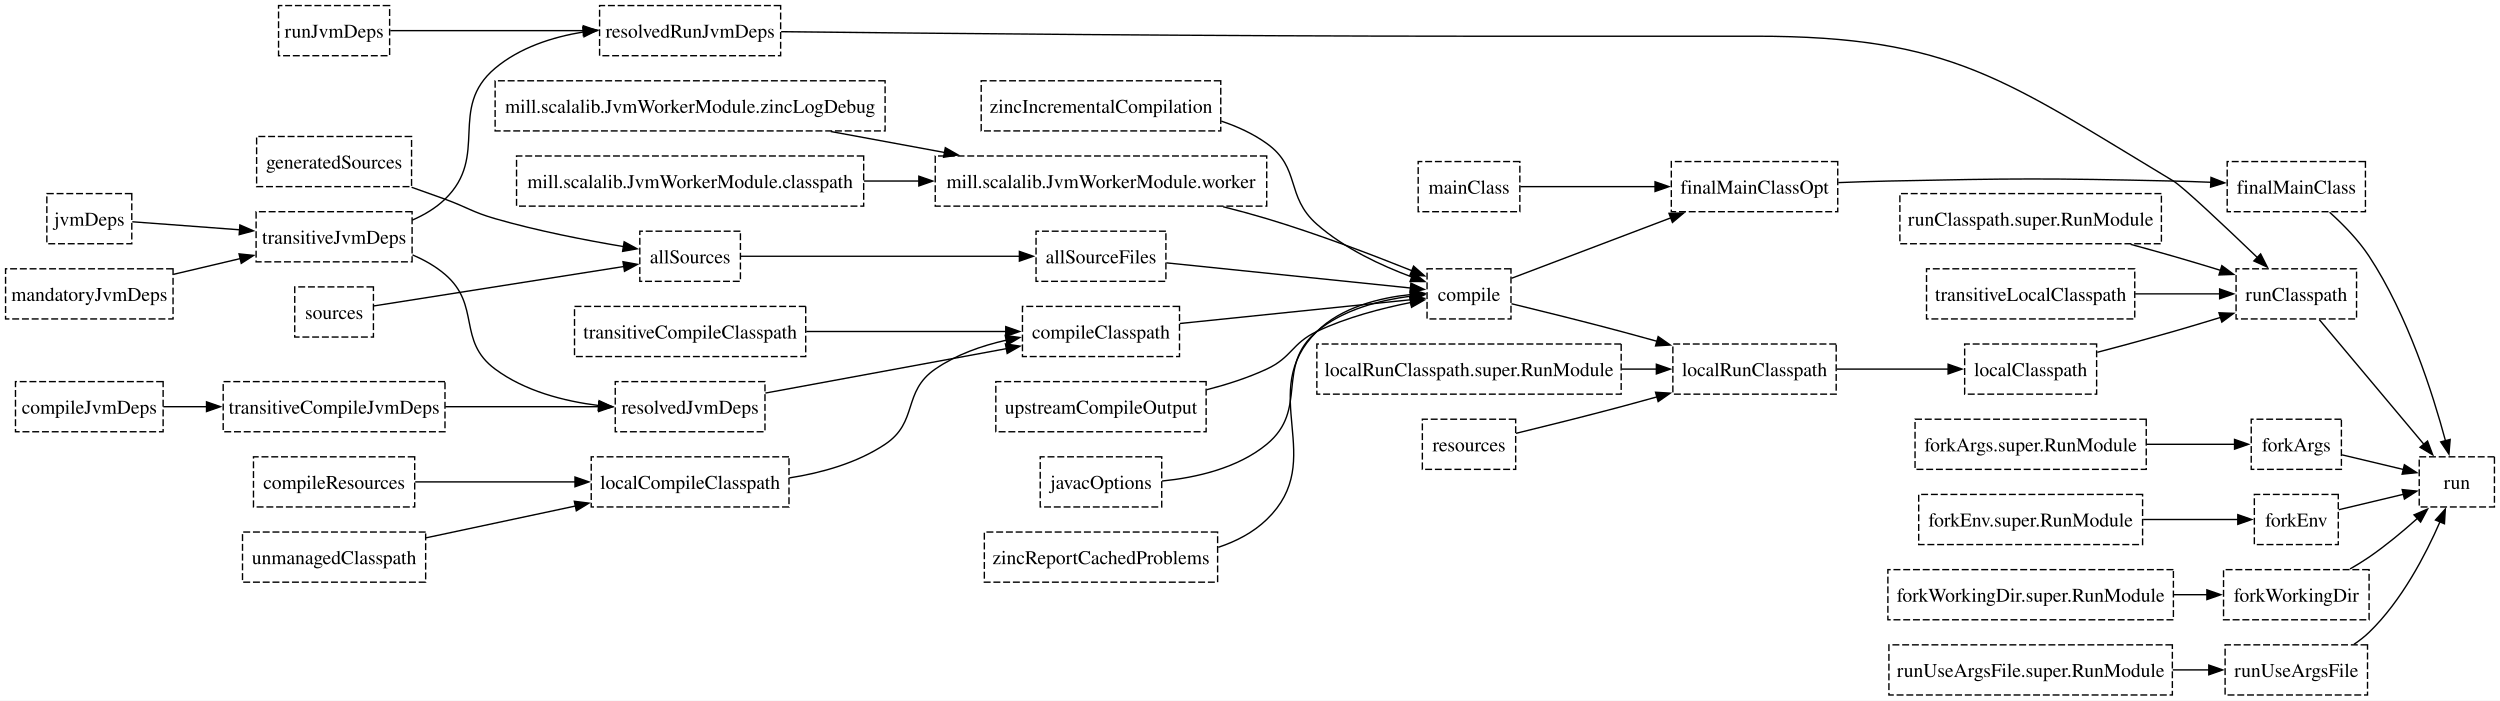
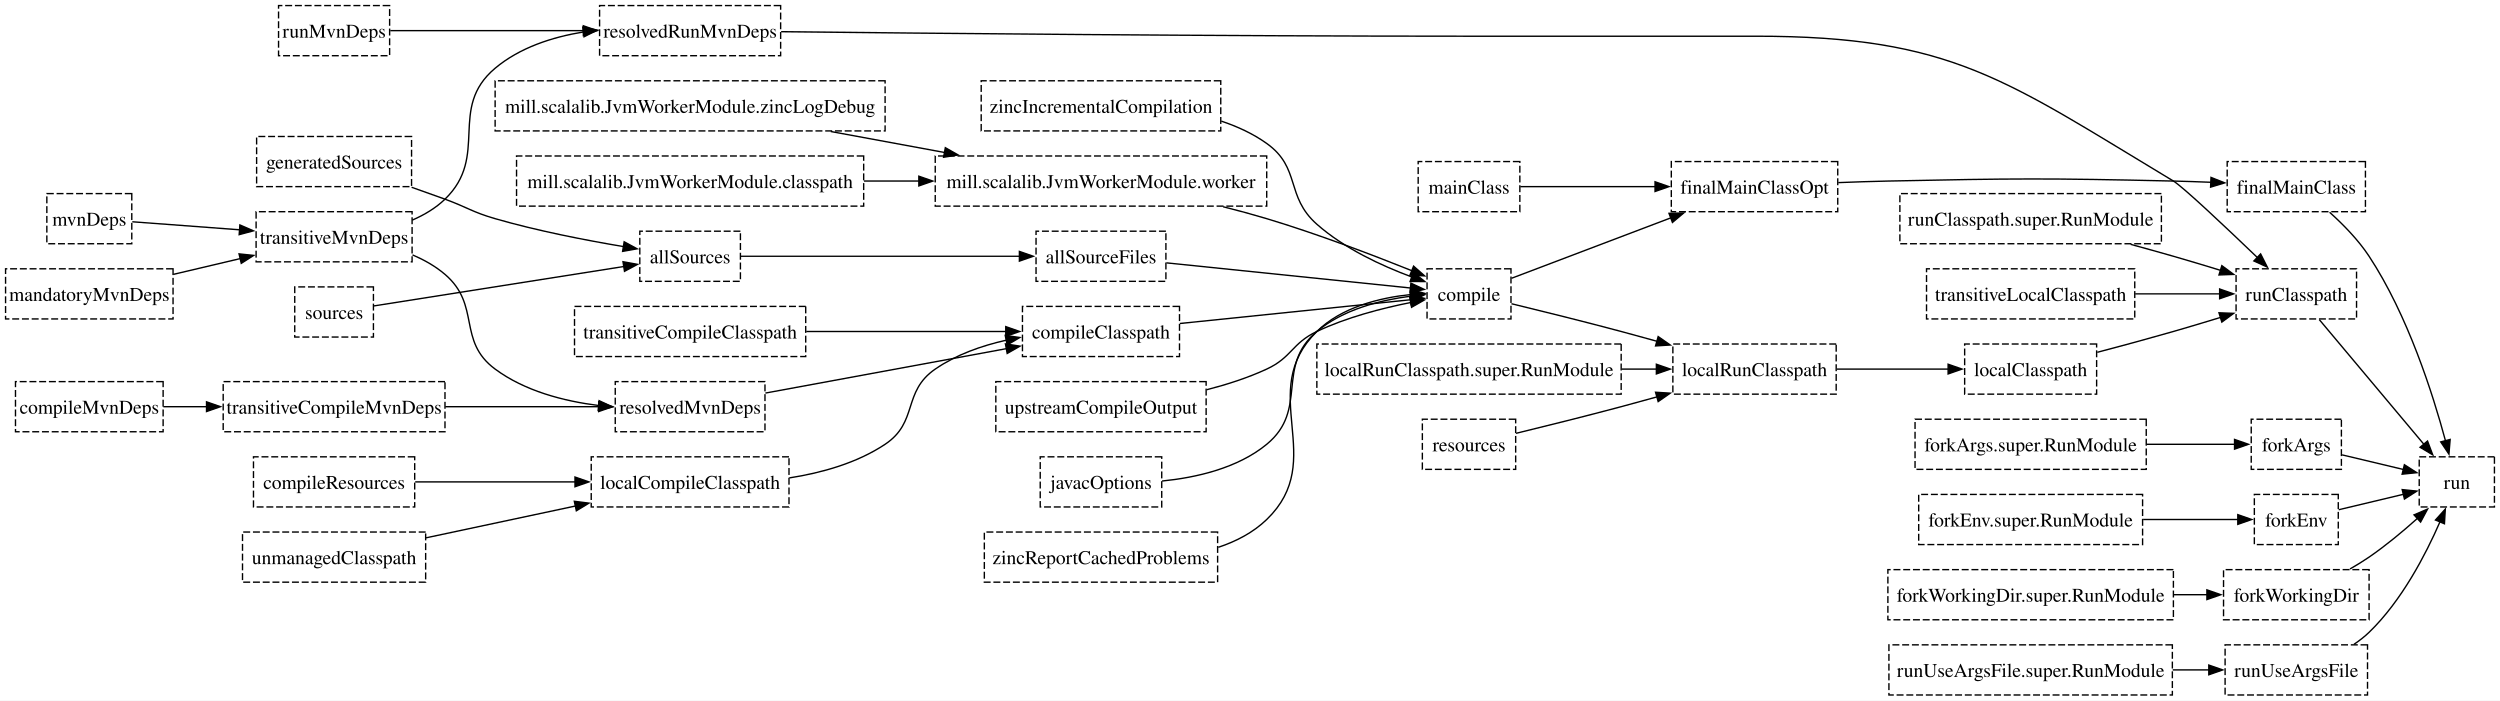
<svg xmlns="http://www.w3.org/2000/svg" width="1795px" height="503px" viewBox="0.00 0.00 1795.00 503.00">
  <g id="graph0" class="graph" transform="scale(1.0 1.0) rotate(0.0) translate(4.0 499.0)">
    <polygon fill="white" stroke="none" points="-4,4 -4,-499 1791,-499 1791,4 -4,4" />
    <g id="node1" class="node">
      <polygon fill="none" stroke="black" stroke-dasharray="5,2" points="616.12,-387 366.88,-387 366.88,-351 616.12,-351 616.12,-387" />
      <text text-anchor="middle" x="491.5" y="-363.95" font-family="Times,serif" font-size="14.00">mill.scalalib.JvmWorkerModule.classpath</text>
    </g>
    <g id="node2" class="node">
      <polygon fill="none" stroke="black" stroke-dasharray="5,2" points="905.5,-387 667.5,-387 667.5,-351 905.5,-351 905.5,-387" />
      <text text-anchor="middle" x="786.5" y="-363.95" font-family="Times,serif" font-size="14.00">mill.scalalib.JvmWorkerModule.worker</text>
    </g>
    <g id="edge1" class="edge">
      <path fill="none" stroke="black" d="M616.33,-369C629.38,-369 642.67,-369 655.78,-369" />
      <polygon fill="black" stroke="black" points="655.73,-372.5 665.73,-369 655.73,-365.5 655.73,-372.5" />
    </g>
    <g id="node19" class="node">
      <polygon fill="none" stroke="black" stroke-dasharray="5,2" points="1080.88,-306 1020.62,-306 1020.62,-270 1080.88,-270 1080.88,-306" />
      <text text-anchor="middle" x="1050.75" y="-282.95" font-family="Times,serif" font-size="14.00">compile</text>
    </g>
    <g id="edge2" class="edge">
      <path fill="none" stroke="black" d="M874.2,-350.56C884.8,-347.89 895.44,-345.02 905.5,-342 941.38,-331.23 981.19,-316.08 1009.89,-304.56" />
      <polygon fill="black" stroke="black" points="1010.95,-307.91 1018.9,-300.91 1008.32,-301.42 1010.95,-307.91" />
    </g>
    <g id="node3" class="node">
      <polygon fill="none" stroke="black" stroke-dasharray="5,2" points="631.5,-441 351.5,-441 351.5,-405 631.5,-405 631.5,-441" />
      <text text-anchor="middle" x="491.5" y="-417.95" font-family="Times,serif" font-size="14.00">mill.scalalib.JvmWorkerModule.zincLogDebug</text>
    </g>
    <g id="edge3" class="edge">
      <path fill="none" stroke="black" d="M592.51,-404.57C618.89,-399.71 647.5,-394.43 674.42,-389.47" />
      <polygon fill="black" stroke="black" points="674.75,-392.97 683.95,-387.72 673.48,-386.09 674.75,-392.97" />
    </g>
    <g id="node4" class="node">
      <polygon fill="none" stroke="black" stroke-dasharray="5,2" points="264.12,-293 207.62,-293 207.62,-257 264.12,-257 264.12,-293" />
      <text text-anchor="middle" x="235.88" y="-269.95" font-family="Times,serif" font-size="14.00">sources</text>
    </g>
    <g id="node5" class="node">
      <polygon fill="none" stroke="black" stroke-dasharray="5,2" points="527.62,-333 455.38,-333 455.38,-297 527.62,-297 527.62,-333" />
      <text text-anchor="middle" x="491.5" y="-309.95" font-family="Times,serif" font-size="14.00">allSources</text>
    </g>
    <g id="edge4" class="edge">
      <path fill="none" stroke="black" d="M264.5,-279.36C307.59,-286.15 391.3,-299.35 443.86,-307.64" />
      <polygon fill="black" stroke="black" points="443.3,-311.1 453.72,-309.2 444.39,-304.18 443.3,-311.1" />
    </g>
    <g id="node7" class="node">
      <polygon fill="none" stroke="black" stroke-dasharray="5,2" points="833.12,-333 739.88,-333 739.88,-297 833.12,-297 833.12,-333" />
      <text text-anchor="middle" x="786.5" y="-309.95" font-family="Times,serif" font-size="14.00">allSourceFiles</text>
    </g>
    <g id="edge5" class="edge">
      <path fill="none" stroke="black" d="M527.84,-315C577.5,-315 668.49,-315 727.98,-315" />
      <polygon fill="black" stroke="black" points="727.92,-318.5 737.92,-315 727.92,-311.5 727.92,-318.5" />
    </g>
    <g id="node6" class="node">
      <polygon fill="none" stroke="black" stroke-dasharray="5,2" points="291.5,-401 180.25,-401 180.25,-365 291.5,-365 291.5,-401" />
      <text text-anchor="middle" x="235.88" y="-377.95" font-family="Times,serif" font-size="14.00">generatedSources</text>
    </g>
    <g id="edge6" class="edge">
      <path fill="none" stroke="black" d="M291.54,-364.54C299.59,-361.73 307.77,-358.83 315.5,-356 331.62,-350.1 335.01,-346.77 351.5,-342 381.77,-333.25 416.58,-326.49 443.79,-321.93" />
      <polygon fill="black" stroke="black" points="444.15,-325.41 453.46,-320.35 443.03,-318.51 444.15,-325.41" />
    </g>
    <g id="edge7" class="edge">
      <path fill="none" stroke="black" d="M833.48,-310.27C883.05,-305.16 961.2,-297.12 1008.75,-292.22" />
      <polygon fill="black" stroke="black" points="1009.04,-295.71 1018.63,-291.2 1008.33,-288.75 1009.04,-295.71" />
    </g>
    <g id="node8" class="node">
      <polygon fill="none" stroke="black" stroke-dasharray="5,2" points="113.12,-225 7.12,-225 7.12,-189 113.12,-189 113.12,-225" />
-       <text text-anchor="middle" x="60.12" y="-201.95" font-family="Times,serif" font-size="14.00">compileJvmDeps</text>
+       <text text-anchor="middle" x="60.12" y="-201.95" font-family="Times,serif" font-size="14.00">compileMvnDeps</text>
    </g>
    <g id="node9" class="node">
      <polygon fill="none" stroke="black" stroke-dasharray="5,2" points="315.5,-225 156.25,-225 156.25,-189 315.5,-189 315.5,-225" />
-       <text text-anchor="middle" x="235.88" y="-201.95" font-family="Times,serif" font-size="14.00">transitiveCompileJvmDeps</text>
+       <text text-anchor="middle" x="235.88" y="-201.95" font-family="Times,serif" font-size="14.00">transitiveCompileMvnDeps</text>
    </g>
    <g id="edge8" class="edge">
      <path fill="none" stroke="black" d="M113.26,-207C123.2,-207 133.86,-207 144.6,-207" />
      <polygon fill="black" stroke="black" points="144.28,-210.5 154.28,-207 144.28,-203.5 144.28,-210.5" />
    </g>
    <g id="node13" class="node">
      <polygon fill="none" stroke="black" stroke-dasharray="5,2" points="545.25,-225 437.75,-225 437.75,-189 545.25,-189 545.25,-225" />
-       <text text-anchor="middle" x="491.5" y="-201.95" font-family="Times,serif" font-size="14.00">resolvedJvmDeps</text>
+       <text text-anchor="middle" x="491.5" y="-201.95" font-family="Times,serif" font-size="14.00">resolvedMvnDeps</text>
    </g>
    <g id="edge9" class="edge">
      <path fill="none" stroke="black" d="M315.73,-207C351.11,-207 392.34,-207 425.86,-207" />
      <polygon fill="black" stroke="black" points="425.86,-210.5 435.86,-207 425.86,-203.5 425.86,-210.5" />
    </g>
    <g id="node10" class="node">
      <polygon fill="none" stroke="black" stroke-dasharray="5,2" points="90.62,-360 29.63,-360 29.63,-324 90.62,-324 90.62,-360" />
-       <text text-anchor="middle" x="60.12" y="-336.95" font-family="Times,serif" font-size="14.00">jvmDeps</text>
+       <text text-anchor="middle" x="60.12" y="-336.95" font-family="Times,serif" font-size="14.00">mvnDeps</text>
    </g>
    <g id="node11" class="node">
      <polygon fill="none" stroke="black" stroke-dasharray="5,2" points="291.88,-347 179.88,-347 179.88,-311 291.88,-311 291.88,-347" />
-       <text text-anchor="middle" x="235.88" y="-323.95" font-family="Times,serif" font-size="14.00">transitiveJvmDeps</text>
+       <text text-anchor="middle" x="235.88" y="-323.95" font-family="Times,serif" font-size="14.00">transitiveMvnDeps</text>
    </g>
    <g id="edge10" class="edge">
      <path fill="none" stroke="black" d="M90.99,-339.77C112.22,-338.18 141.57,-335.98 168.23,-333.99" />
      <polygon fill="black" stroke="black" points="168.24,-337.5 177.95,-333.26 167.72,-330.51 168.24,-337.5" />
    </g>
    <g id="edge12" class="edge">
      <path fill="none" stroke="black" d="M292.18,-316C300.58,-312.4 308.7,-307.81 315.5,-302 341.49,-279.78 324.03,-254.36 351.5,-234 372.74,-218.26 400.66,-210.98 425.9,-207.83" />
      <polygon fill="black" stroke="black" points="426.18,-211.32 435.77,-206.81 425.46,-204.35 426.18,-211.32" />
    </g>
    <g id="node28" class="node">
      <polygon fill="none" stroke="black" stroke-dasharray="5,2" points="556.5,-495 426.5,-495 426.5,-459 556.5,-459 556.5,-495" />
-       <text text-anchor="middle" x="491.5" y="-471.95" font-family="Times,serif" font-size="14.00">resolvedRunJvmDeps</text>
+       <text text-anchor="middle" x="491.5" y="-471.95" font-family="Times,serif" font-size="14.00">resolvedRunMvnDeps</text>
    </g>
    <g id="edge11" class="edge">
      <path fill="none" stroke="black" d="M292,-340.95C300.62,-344.69 308.86,-349.58 315.5,-356 347.68,-387.08 317.24,-421.23 351.5,-450 369.14,-464.81 392.48,-472.39 414.99,-476.06" />
      <polygon fill="black" stroke="black" points="414.41,-479.51 424.79,-477.4 415.35,-472.58 414.41,-479.51" />
    </g>
    <g id="node12" class="node">
      <polygon fill="none" stroke="black" stroke-dasharray="5,2" points="120.25,-306 0,-306 0,-270 120.25,-270 120.25,-306" />
-       <text text-anchor="middle" x="60.12" y="-282.95" font-family="Times,serif" font-size="14.00">mandatoryJvmDeps</text>
+       <text text-anchor="middle" x="60.12" y="-282.95" font-family="Times,serif" font-size="14.00">mandatoryMvnDeps</text>
    </g>
    <g id="edge13" class="edge">
      <path fill="none" stroke="black" d="M120.43,-302C136.01,-305.67 152.9,-309.66 168.81,-313.41" />
      <polygon fill="black" stroke="black" points="167.63,-316.73 178.16,-315.62 169.23,-309.91 167.63,-316.73" />
    </g>
    <g id="node17" class="node">
      <polygon fill="none" stroke="black" stroke-dasharray="5,2" points="842.88,-279 730.12,-279 730.12,-243 842.88,-243 842.88,-279" />
      <text text-anchor="middle" x="786.5" y="-255.95" font-family="Times,serif" font-size="14.00">compileClasspath</text>
    </g>
    <g id="edge14" class="edge">
      <path fill="none" stroke="black" d="M545.56,-216.78C594.11,-225.73 666.16,-239.01 718.63,-248.68" />
      <polygon fill="black" stroke="black" points="717.89,-252.1 728.36,-250.47 719.16,-245.21 717.89,-252.1" />
    </g>
    <g id="node14" class="node">
      <polygon fill="none" stroke="black" stroke-dasharray="5,2" points="293.75,-171 178,-171 178,-135 293.75,-135 293.75,-171" />
      <text text-anchor="middle" x="235.88" y="-147.95" font-family="Times,serif" font-size="14.00">compileResources</text>
    </g>
    <g id="node15" class="node">
      <polygon fill="none" stroke="black" stroke-dasharray="5,2" points="562.5,-171 420.5,-171 420.5,-135 562.5,-135 562.5,-171" />
      <text text-anchor="middle" x="491.5" y="-147.95" font-family="Times,serif" font-size="14.00">localCompileClasspath</text>
    </g>
    <g id="edge15" class="edge">
      <path fill="none" stroke="black" d="M294.11,-153C328.01,-153 371.51,-153 408.95,-153" />
      <polygon fill="black" stroke="black" points="408.84,-156.5 418.84,-153 408.84,-149.5 408.84,-156.5" />
    </g>
    <g id="edge16" class="edge">
      <path fill="none" stroke="black" d="M562.71,-155.85C586.12,-159.49 611.34,-166.58 631.5,-180 655.51,-195.98 643.76,-217.62 667.5,-234 682.47,-244.33 700.81,-250.76 718.52,-254.75" />
      <polygon fill="black" stroke="black" points="717.75,-258.16 728.24,-256.68 719.12,-251.3 717.75,-258.16" />
    </g>
    <g id="node16" class="node">
      <polygon fill="none" stroke="black" stroke-dasharray="5,2" points="301.62,-117 170.12,-117 170.12,-81 301.62,-81 301.62,-117" />
      <text text-anchor="middle" x="235.88" y="-93.95" font-family="Times,serif" font-size="14.00">unmanagedClasspath</text>
    </g>
    <g id="edge17" class="edge">
      <path fill="none" stroke="black" d="M301.86,-112.84C334.57,-119.8 374.55,-128.31 409.27,-135.71" />
      <polygon fill="black" stroke="black" points="408.35,-139.09 418.86,-137.75 409.81,-132.24 408.35,-139.09" />
    </g>
    <g id="edge18" class="edge">
      <path fill="none" stroke="black" d="M843.12,-266.73C892.8,-271.84 964.43,-279.22 1008.98,-283.8" />
      <polygon fill="black" stroke="black" points="1008.43,-287.26 1018.73,-284.81 1009.15,-280.3 1008.43,-287.26" />
    </g>
    <g id="node18" class="node">
      <polygon fill="none" stroke="black" stroke-dasharray="5,2" points="574.5,-279 408.5,-279 408.5,-243 574.5,-243 574.5,-279" />
      <text text-anchor="middle" x="491.5" y="-255.95" font-family="Times,serif" font-size="14.00">transitiveCompileClasspath</text>
    </g>
    <g id="edge19" class="edge">
      <path fill="none" stroke="black" d="M574.9,-261C620.17,-261 675.62,-261 718.25,-261" />
      <polygon fill="black" stroke="black" points="718.13,-264.5 728.13,-261 718.13,-257.5 718.13,-264.5" />
    </g>
    <g id="node25" class="node">
      <polygon fill="none" stroke="black" stroke-dasharray="5,2" points="1315.5,-383 1196,-383 1196,-347 1315.5,-347 1315.5,-383" />
      <text text-anchor="middle" x="1255.75" y="-359.95" font-family="Times,serif" font-size="14.00">finalMainClassOpt</text>
    </g>
    <g id="edge21" class="edge">
      <path fill="none" stroke="black" d="M1081.27,-299.2C1111.22,-310.56 1158.41,-328.46 1196.01,-342.72" />
      <polygon fill="black" stroke="black" points="1194.33,-345.83 1204.92,-346.1 1196.81,-339.28 1194.33,-345.83" />
    </g>
    <g id="node30" class="node">
      <polygon fill="none" stroke="black" stroke-dasharray="5,2" points="1314.38,-252 1197.12,-252 1197.12,-216 1314.38,-216 1314.38,-252" />
      <text text-anchor="middle" x="1255.75" y="-228.95" font-family="Times,serif" font-size="14.00">localRunClasspath</text>
    </g>
    <g id="edge20" class="edge">
      <path fill="none" stroke="black" d="M1081.22,-280.93C1103.03,-275.63 1133.43,-268.1 1160,-261 1168.37,-258.77 1177.13,-256.36 1185.8,-253.94" />
      <polygon fill="black" stroke="black" points="1186.57,-257.35 1195.25,-251.28 1184.68,-250.62 1186.57,-257.35" />
    </g>
    <g id="node20" class="node">
      <polygon fill="none" stroke="black" stroke-dasharray="5,2" points="862,-225 711,-225 711,-189 862,-189 862,-225" />
      <text text-anchor="middle" x="786.5" y="-201.95" font-family="Times,serif" font-size="14.00">upstreamCompileOutput</text>
    </g>
    <g id="edge22" class="edge">
      <path fill="none" stroke="black" d="M862.41,-219.17C877.07,-222.92 892.06,-227.77 905.5,-234 923.64,-242.41 923.44,-252.41 941.5,-261 962.75,-271.11 988.22,-277.7 1009.1,-281.84" />
      <polygon fill="black" stroke="black" points="1008.23,-285.24 1018.7,-283.62 1009.5,-278.36 1008.23,-285.24" />
    </g>
    <g id="node21" class="node">
      <polygon fill="none" stroke="black" stroke-dasharray="5,2" points="830.12,-171 742.88,-171 742.88,-135 830.12,-135 830.12,-171" />
      <text text-anchor="middle" x="786.5" y="-147.95" font-family="Times,serif" font-size="14.00">javacOptions</text>
    </g>
    <g id="edge23" class="edge">
      <path fill="none" stroke="black" d="M830.36,-153.62C854.77,-156.05 884.57,-162.77 905.5,-180 935.91,-205.04 911.33,-235.67 941.5,-261 960.23,-276.73 986.83,-283.51 1008.97,-286.35" />
      <polygon fill="black" stroke="black" points="1008.6,-289.83 1018.9,-287.36 1009.31,-282.86 1008.6,-289.83" />
    </g>
    <g id="node22" class="node">
      <polygon fill="none" stroke="black" stroke-dasharray="5,2" points="870.25,-117 702.75,-117 702.75,-81 870.25,-81 870.25,-117" />
      <text text-anchor="middle" x="786.5" y="-93.95" font-family="Times,serif" font-size="14.00">zincReportCachedProblems</text>
    </g>
    <g id="edge24" class="edge">
      <path fill="none" stroke="black" d="M870.73,-106.02C883.61,-110.3 895.82,-116.66 905.5,-126 950.18,-169.12 897.24,-217.45 941.5,-261 959.25,-278.47 986.48,-285.2 1009.19,-287.57" />
      <polygon fill="black" stroke="black" points="1008.83,-291.06 1019.07,-288.34 1009.37,-284.08 1008.83,-291.06" />
    </g>
    <g id="node23" class="node">
      <polygon fill="none" stroke="black" stroke-dasharray="5,2" points="872.5,-441 700.5,-441 700.5,-405 872.5,-405 872.5,-441" />
      <text text-anchor="middle" x="786.5" y="-417.95" font-family="Times,serif" font-size="14.00">zincIncrementalCompilation</text>
    </g>
    <g id="edge25" class="edge">
      <path fill="none" stroke="black" d="M872.88,-412.04C884.49,-408.16 895.75,-402.96 905.5,-396 930.19,-378.37 918.77,-358.1 941.5,-338 961.14,-320.64 987.83,-308.22 1009.79,-300.1" />
      <polygon fill="black" stroke="black" points="1010.76,-303.47 1019.03,-296.85 1008.44,-296.87 1010.76,-303.47" />
    </g>
    <g id="node24" class="node">
      <polygon fill="none" stroke="black" stroke-dasharray="5,2" points="1087.25,-383 1014.25,-383 1014.25,-347 1087.25,-347 1087.25,-383" />
      <text text-anchor="middle" x="1050.75" y="-359.95" font-family="Times,serif" font-size="14.00">mainClass</text>
    </g>
    <g id="edge26" class="edge">
      <path fill="none" stroke="black" d="M1087.58,-365C1114.35,-365 1151.82,-365 1184.5,-365" />
      <polygon fill="black" stroke="black" points="1184.32,-368.5 1194.32,-365 1184.32,-361.5 1184.32,-368.5" />
    </g>
    <g id="node26" class="node">
      <polygon fill="none" stroke="black" stroke-dasharray="5,2" points="1694.38,-383 1595.12,-383 1595.12,-347 1694.38,-347 1694.38,-383" />
      <text text-anchor="middle" x="1644.75" y="-359.95" font-family="Times,serif" font-size="14.00">finalMainClass</text>
    </g>
    <g id="edge27" class="edge">
      <path fill="none" stroke="black" d="M1315.87,-367.88C1327.67,-368.35 1339.98,-368.76 1351.5,-369 1442.59,-370.92 1465.41,-371.09 1556.5,-369 1565.24,-368.8 1574.47,-368.49 1583.52,-368.12" />
      <polygon fill="black" stroke="black" points="1583.5,-371.63 1593.34,-367.7 1583.2,-364.63 1583.5,-371.63" />
    </g>
    <g id="node44" class="node">
      <polygon fill="none" stroke="black" stroke-dasharray="5,2" points="1787,-171 1733,-171 1733,-135 1787,-135 1787,-171" />
      <text text-anchor="middle" x="1760" y="-147.95" font-family="Times,serif" font-size="14.00">run</text>
    </g>
    <g id="edge28" class="edge">
      <path fill="none" stroke="black" d="M1668.64,-346.61C1678.39,-337.85 1689.28,-326.74 1697,-315 1724.75,-272.8 1742.75,-216.35 1751.87,-182.45" />
      <polygon fill="black" stroke="black" points="1755.21,-183.48 1754.34,-172.92 1748.44,-181.72 1755.21,-183.48" />
    </g>
    <g id="node27" class="node">
      <polygon fill="none" stroke="black" stroke-dasharray="5,2" points="275.75,-495 196,-495 196,-459 275.75,-459 275.75,-495" />
-       <text text-anchor="middle" x="235.88" y="-471.95" font-family="Times,serif" font-size="14.00">runJvmDeps</text>
+       <text text-anchor="middle" x="235.88" y="-471.95" font-family="Times,serif" font-size="14.00">runMvnDeps</text>
    </g>
    <g id="edge29" class="edge">
      <path fill="none" stroke="black" d="M276.23,-477C313.17,-477 369.41,-477 415.01,-477" />
      <polygon fill="black" stroke="black" points="414.84,-480.5 424.84,-477 414.84,-473.5 414.84,-480.5" />
    </g>
    <g id="node34" class="node">
      <polygon fill="none" stroke="black" stroke-dasharray="5,2" points="1688,-306 1601.5,-306 1601.5,-270 1688,-270 1688,-306" />
      <text text-anchor="middle" x="1644.75" y="-282.95" font-family="Times,serif" font-size="14.00">runClasspath</text>
    </g>
    <g id="edge30" class="edge">
      <path fill="none" stroke="black" d="M556.85,-476.24C660.6,-475.08 871.25,-473 1049.75,-473 1049.75,-473 1049.75,-473 1256.75,-473 1397.76,-473 1435.63,-441.63 1556.5,-369 1563.36,-364.88 1593.89,-336.06 1616.92,-313.96" />
      <polygon fill="black" stroke="black" points="1619.13,-316.69 1623.91,-307.23 1614.28,-311.64 1619.13,-316.69" />
    </g>
    <g id="node29" class="node">
      <polygon fill="none" stroke="black" stroke-dasharray="5,2" points="1160,-252 941.5,-252 941.5,-216 1160,-216 1160,-252" />
      <text text-anchor="middle" x="1050.75" y="-228.95" font-family="Times,serif" font-size="14.00">localRunClasspath.super.RunModule</text>
    </g>
    <g id="edge31" class="edge">
      <path fill="none" stroke="black" d="M1160.38,-234C1168.9,-234 1177.36,-234 1185.5,-234" />
      <polygon fill="black" stroke="black" points="1185.27,-237.5 1195.27,-234 1185.27,-230.5 1185.27,-237.5" />
    </g>
    <g id="node32" class="node">
      <polygon fill="none" stroke="black" stroke-dasharray="5,2" points="1501.38,-252 1406.62,-252 1406.62,-216 1501.38,-216 1501.38,-252" />
      <text text-anchor="middle" x="1454" y="-228.95" font-family="Times,serif" font-size="14.00">localClasspath</text>
    </g>
    <g id="edge32" class="edge">
      <path fill="none" stroke="black" d="M1314.83,-234C1340.12,-234 1369.69,-234 1394.97,-234" />
      <polygon fill="black" stroke="black" points="1394.74,-237.5 1404.74,-234 1394.74,-230.5 1394.74,-237.5" />
    </g>
    <g id="node31" class="node">
      <polygon fill="none" stroke="black" stroke-dasharray="5,2" points="1084.25,-198 1017.25,-198 1017.25,-162 1084.25,-162 1084.25,-198" />
      <text text-anchor="middle" x="1050.75" y="-174.95" font-family="Times,serif" font-size="14.00">resources</text>
    </g>
    <g id="edge33" class="edge">
      <path fill="none" stroke="black" d="M1084.51,-187.87C1106.02,-193.11 1134.74,-200.25 1160,-207 1168.37,-209.23 1177.13,-211.64 1185.8,-214.06" />
      <polygon fill="black" stroke="black" points="1184.68,-217.38 1195.25,-216.72 1186.57,-210.65 1184.68,-217.38" />
    </g>
    <g id="edge34" class="edge">
      <path fill="none" stroke="black" d="M1501.85,-246.04C1519.07,-250.58 1538.71,-255.88 1556.5,-261 1567.47,-264.16 1579.17,-267.67 1590.33,-271.1" />
      <polygon fill="black" stroke="black" points="1589.22,-274.42 1599.8,-274.03 1591.28,-267.73 1589.22,-274.42" />
    </g>
    <g id="node33" class="node">
      <polygon fill="none" stroke="black" stroke-dasharray="5,2" points="1547.88,-360 1360.12,-360 1360.12,-324 1547.88,-324 1547.88,-360" />
      <text text-anchor="middle" x="1454" y="-336.95" font-family="Times,serif" font-size="14.00">runClasspath.super.RunModule</text>
    </g>
    <g id="edge35" class="edge">
      <path fill="none" stroke="black" d="M1525.81,-323.55C1536.12,-320.75 1546.6,-317.85 1556.5,-315 1567.47,-311.84 1579.17,-308.33 1590.33,-304.9" />
      <polygon fill="black" stroke="black" points="1591.28,-308.27 1599.8,-301.97 1589.22,-301.58 1591.28,-308.27" />
    </g>
    <g id="edge36" class="edge">
      <path fill="none" stroke="black" d="M1661.26,-269.51C1680.66,-246.39 1714.03,-206.61 1736.3,-180.06" />
      <polygon fill="black" stroke="black" points="1738.96,-182.34 1742.71,-172.42 1733.6,-177.84 1738.96,-182.34" />
    </g>
    <g id="node35" class="node">
      <polygon fill="none" stroke="black" stroke-dasharray="5,2" points="1528.75,-306 1379.25,-306 1379.25,-270 1528.75,-270 1528.75,-306" />
      <text text-anchor="middle" x="1454" y="-282.95" font-family="Times,serif" font-size="14.00">transitiveLocalClasspath</text>
    </g>
    <g id="edge37" class="edge">
      <path fill="none" stroke="black" d="M1529.06,-288C1549.33,-288 1570.91,-288 1589.82,-288" />
      <polygon fill="black" stroke="black" points="1589.7,-291.5 1599.7,-288 1589.7,-284.5 1589.7,-291.5" />
    </g>
    <g id="node36" class="node">
      <polygon fill="none" stroke="black" stroke-dasharray="5,2" points="1537,-198 1371,-198 1371,-162 1537,-162 1537,-198" />
      <text text-anchor="middle" x="1454" y="-174.95" font-family="Times,serif" font-size="14.00">forkArgs.super.RunModule</text>
    </g>
    <g id="node37" class="node">
      <polygon fill="none" stroke="black" stroke-dasharray="5,2" points="1677.12,-198 1612.38,-198 1612.38,-162 1677.12,-162 1677.12,-198" />
      <text text-anchor="middle" x="1644.75" y="-174.95" font-family="Times,serif" font-size="14.00">forkArgs</text>
    </g>
    <g id="edge38" class="edge">
      <path fill="none" stroke="black" d="M1537.24,-180C1559.02,-180 1581.68,-180 1600.47,-180" />
      <polygon fill="black" stroke="black" points="1600.4,-183.5 1610.4,-180 1600.4,-176.5 1600.4,-183.5" />
    </g>
    <g id="edge39" class="edge">
      <path fill="none" stroke="black" d="M1677.6,-172.41C1691.33,-169.13 1707.48,-165.28 1721.76,-161.88" />
      <polygon fill="black" stroke="black" points="1722.35,-165.34 1731.26,-159.61 1720.72,-158.53 1722.35,-165.34" />
    </g>
    <g id="node38" class="node">
      <polygon fill="none" stroke="black" stroke-dasharray="5,2" points="1534.38,-144 1373.62,-144 1373.62,-108 1534.38,-108 1534.38,-144" />
      <text text-anchor="middle" x="1454" y="-120.95" font-family="Times,serif" font-size="14.00">forkEnv.super.RunModule</text>
    </g>
    <g id="node39" class="node">
      <polygon fill="none" stroke="black" stroke-dasharray="5,2" points="1674.88,-144 1614.62,-144 1614.62,-108 1674.88,-108 1674.88,-144" />
      <text text-anchor="middle" x="1644.75" y="-120.95" font-family="Times,serif" font-size="14.00">forkEnv</text>
    </g>
    <g id="edge40" class="edge">
      <path fill="none" stroke="black" d="M1534.77,-126C1558.21,-126 1582.88,-126 1602.81,-126" />
      <polygon fill="black" stroke="black" points="1602.74,-129.5 1612.74,-126 1602.74,-122.5 1602.74,-129.5" />
    </g>
    <g id="edge41" class="edge">
      <path fill="none" stroke="black" d="M1675.21,-133.02C1689.41,-136.41 1706.61,-140.51 1721.72,-144.11" />
      <polygon fill="black" stroke="black" points="1720.77,-147.48 1731.31,-146.4 1722.39,-140.67 1720.77,-147.48" />
    </g>
    <g id="node40" class="node">
      <polygon fill="none" stroke="black" stroke-dasharray="5,2" points="1556.5,-90 1351.5,-90 1351.5,-54 1556.5,-54 1556.5,-90" />
      <text text-anchor="middle" x="1454" y="-66.95" font-family="Times,serif" font-size="14.00">forkWorkingDir.super.RunModule</text>
    </g>
    <g id="node41" class="node">
      <polygon fill="none" stroke="black" stroke-dasharray="5,2" points="1697,-90 1592.5,-90 1592.5,-54 1697,-54 1697,-90" />
      <text text-anchor="middle" x="1644.75" y="-66.95" font-family="Times,serif" font-size="14.00">forkWorkingDir</text>
    </g>
    <g id="edge42" class="edge">
      <path fill="none" stroke="black" d="M1556.83,-72C1564.93,-72 1572.95,-72 1580.65,-72" />
      <polygon fill="black" stroke="black" points="1580.56,-75.5 1590.56,-72 1580.56,-68.5 1580.56,-75.5" />
    </g>
    <g id="edge43" class="edge">
      <path fill="none" stroke="black" d="M1683.3,-90.48C1688.01,-93.18 1692.69,-96.04 1697,-99 1709.05,-107.26 1721.38,-117.54 1731.83,-126.92" />
      <polygon fill="black" stroke="black" points="1729.27,-129.32 1739.01,-133.49 1733.99,-124.15 1729.27,-129.32" />
    </g>
    <g id="node42" class="node">
      <polygon fill="none" stroke="black" stroke-dasharray="5,2" points="1555.75,-36 1352.25,-36 1352.25,0 1555.75,0 1555.75,-36" />
      <text text-anchor="middle" x="1454" y="-12.95" font-family="Times,serif" font-size="14.00">runUseArgsFile.super.RunModule</text>
    </g>
    <g id="node43" class="node">
      <polygon fill="none" stroke="black" stroke-dasharray="5,2" points="1695.88,-36 1593.62,-36 1593.62,0 1695.88,0 1695.88,-36" />
      <text text-anchor="middle" x="1644.75" y="-12.95" font-family="Times,serif" font-size="14.00">runUseArgsFile</text>
    </g>
    <g id="edge44" class="edge">
      <path fill="none" stroke="black" d="M1556.01,-18C1564.92,-18 1573.76,-18 1582.2,-18" />
      <polygon fill="black" stroke="black" points="1581.92,-21.5 1591.92,-18 1581.92,-14.5 1581.92,-21.5" />
    </g>
    <g id="edge45" class="edge">
      <path fill="none" stroke="black" d="M1686.17,-36.39C1690.05,-38.99 1693.74,-41.86 1697,-45 1720.38,-67.54 1737.67,-100.82 1747.96,-124.46" />
      <polygon fill="black" stroke="black" points="1744.65,-125.62 1751.74,-133.5 1751.11,-122.92 1744.65,-125.62" />
    </g>
  </g>
</svg>
